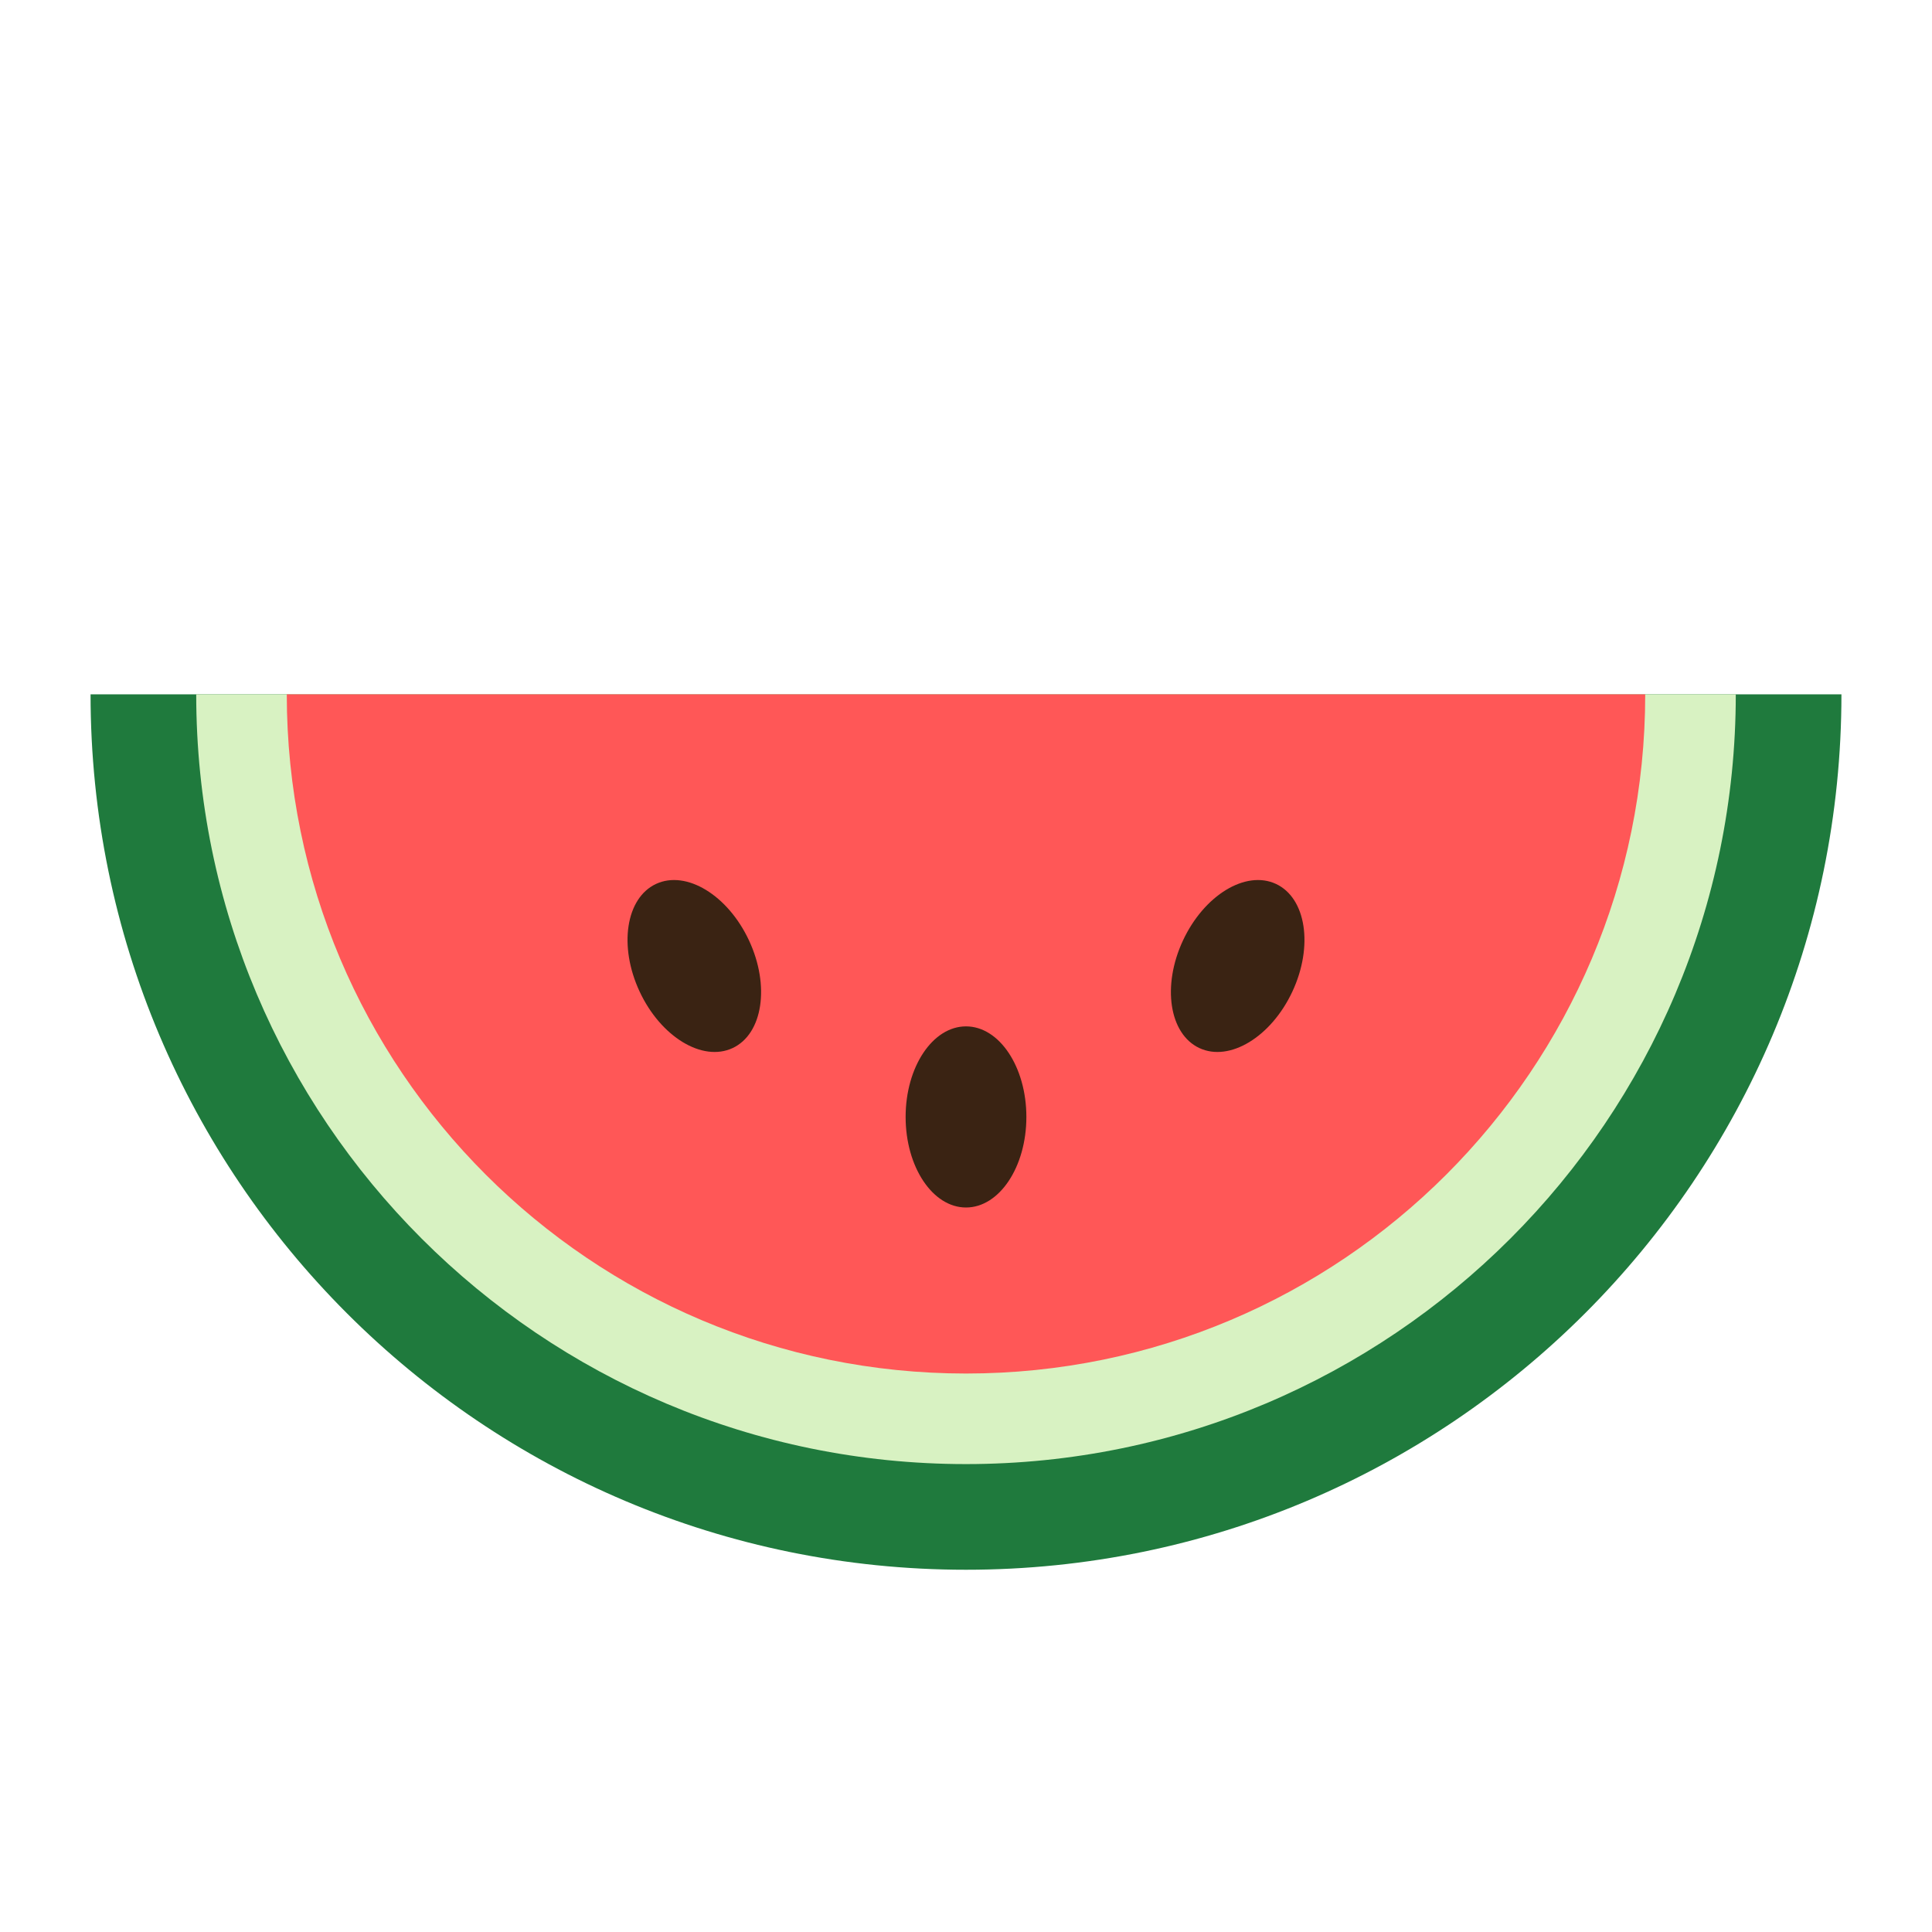
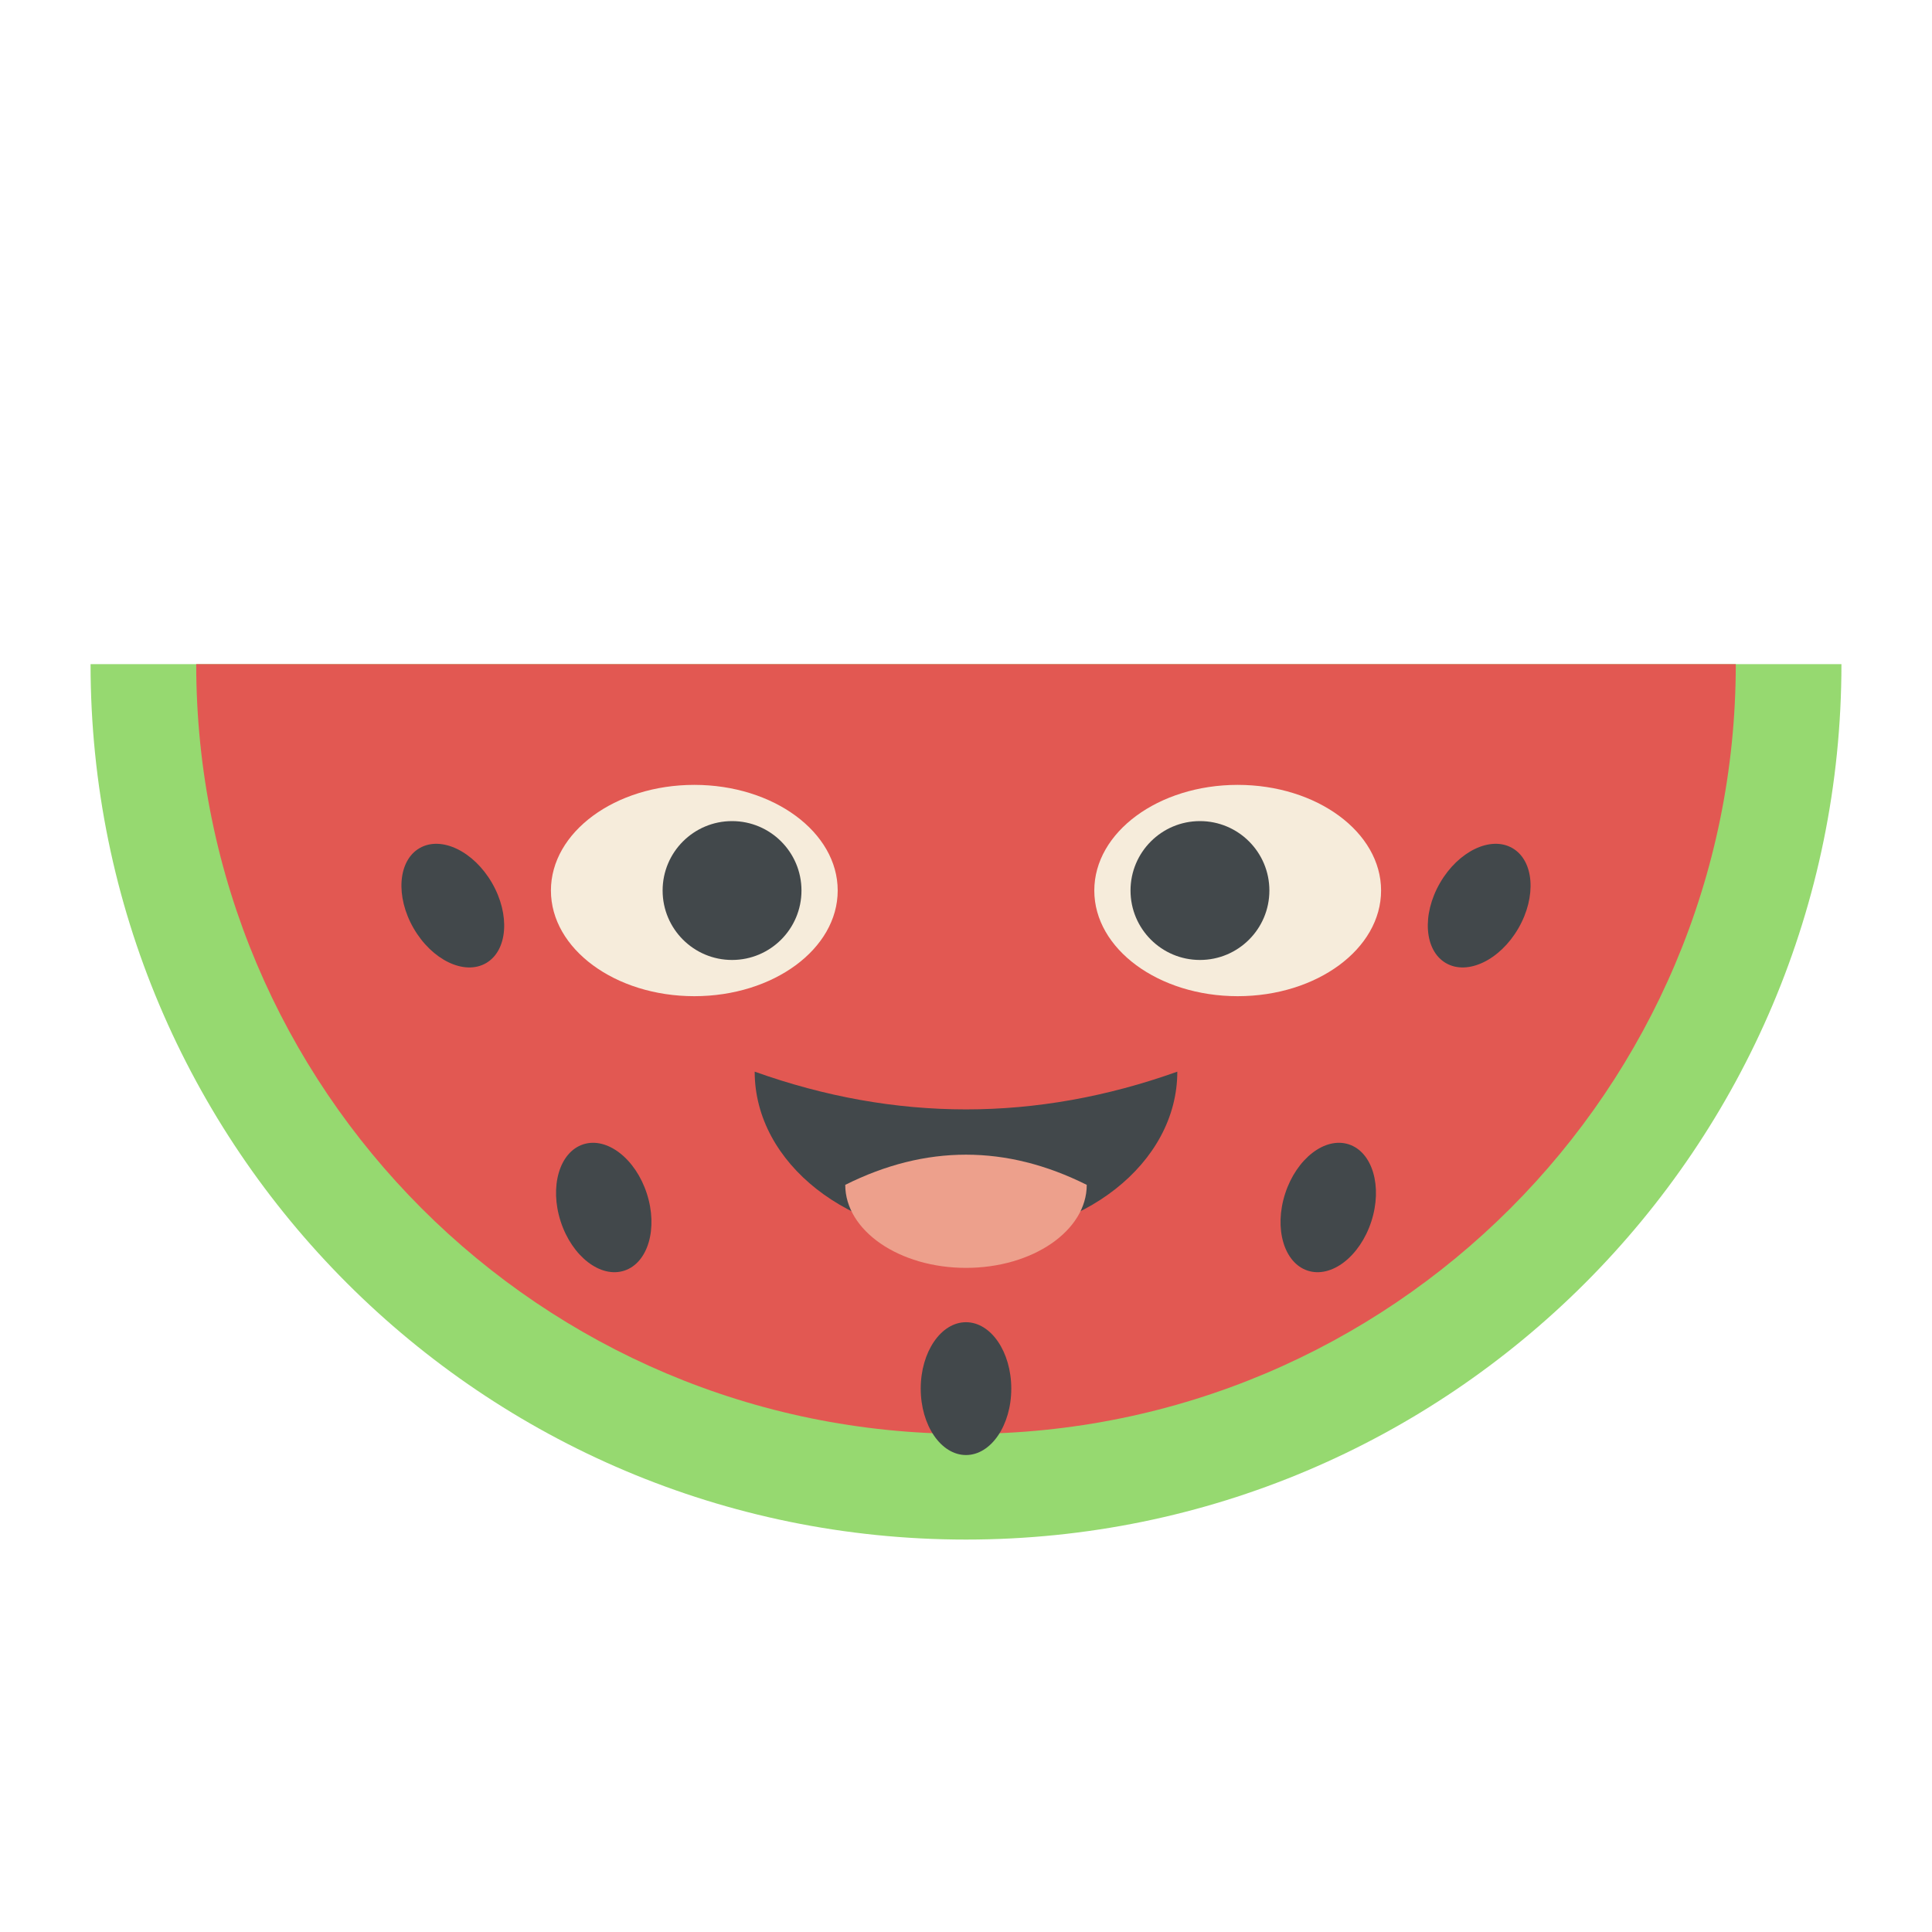
<svg xmlns="http://www.w3.org/2000/svg" viewBox="0 0 128 128">
-   <path d="M6 46 A58 58 0 0 0 122 46 Z" fill="#1f7a3d" />
-   <path d="M13 46 A51 51 0 0 0 115 46 Z" fill="#d8f2c2" />
-   <path d="M19 46 A45 45 0 0 0 109 46 Z" fill="#ff5757" />
-   <ellipse cx="46" cy="64" rx="4" ry="6" transform="rotate(-25 46 64)" fill="#3a2313" />
-   <ellipse cx="64" cy="74" rx="4" ry="6" fill="#3a2313" />
-   <ellipse cx="82" cy="64" rx="4" ry="6" transform="rotate(25 82 64)" fill="#3a2313" />
+   <path d="M6 44 A58 58 0 0 0 122 44 Z" fill="#96d970" />
+   <path d="M13 44 A51 51 0 0 0 115 44 Z" fill="#e25852" />
+   <ellipse cx="46" cy="59" rx="9.5" ry="7" fill="#f6ecdb" />
+   <ellipse cx="82" cy="59" rx="9.5" ry="7" fill="#f6ecdb" />
+   <circle cx="48.5" cy="59" r="4.6" fill="#42484b" />
+   <circle cx="79.5" cy="59" r="4.6" fill="#42484b" />
+   <path d="M50 71 A14 11 0 0 0 78 71 Q64 76 50 71 Z" fill="#42484b" />
+   <path d="M56 78.5 A8 5.5 0 0 0 72 78.5 Q64 74.5 56 78.5 Z" fill="#eda08c" />
+   <ellipse cx="30" cy="60" rx="3" ry="4.4" transform="rotate(-30 30 60)" fill="#42484b" />
+   <ellipse cx="98" cy="60" rx="3" ry="4.4" transform="rotate(30 98 60)" fill="#42484b" />
+   <ellipse cx="40" cy="80" rx="3" ry="4.4" transform="rotate(-18 40 80)" fill="#42484b" />
+   <ellipse cx="88" cy="80" rx="3" ry="4.4" transform="rotate(18 88 80)" fill="#42484b" />
+   <ellipse cx="64" cy="92" rx="3" ry="4.4" fill="#42484b" />
</svg>
